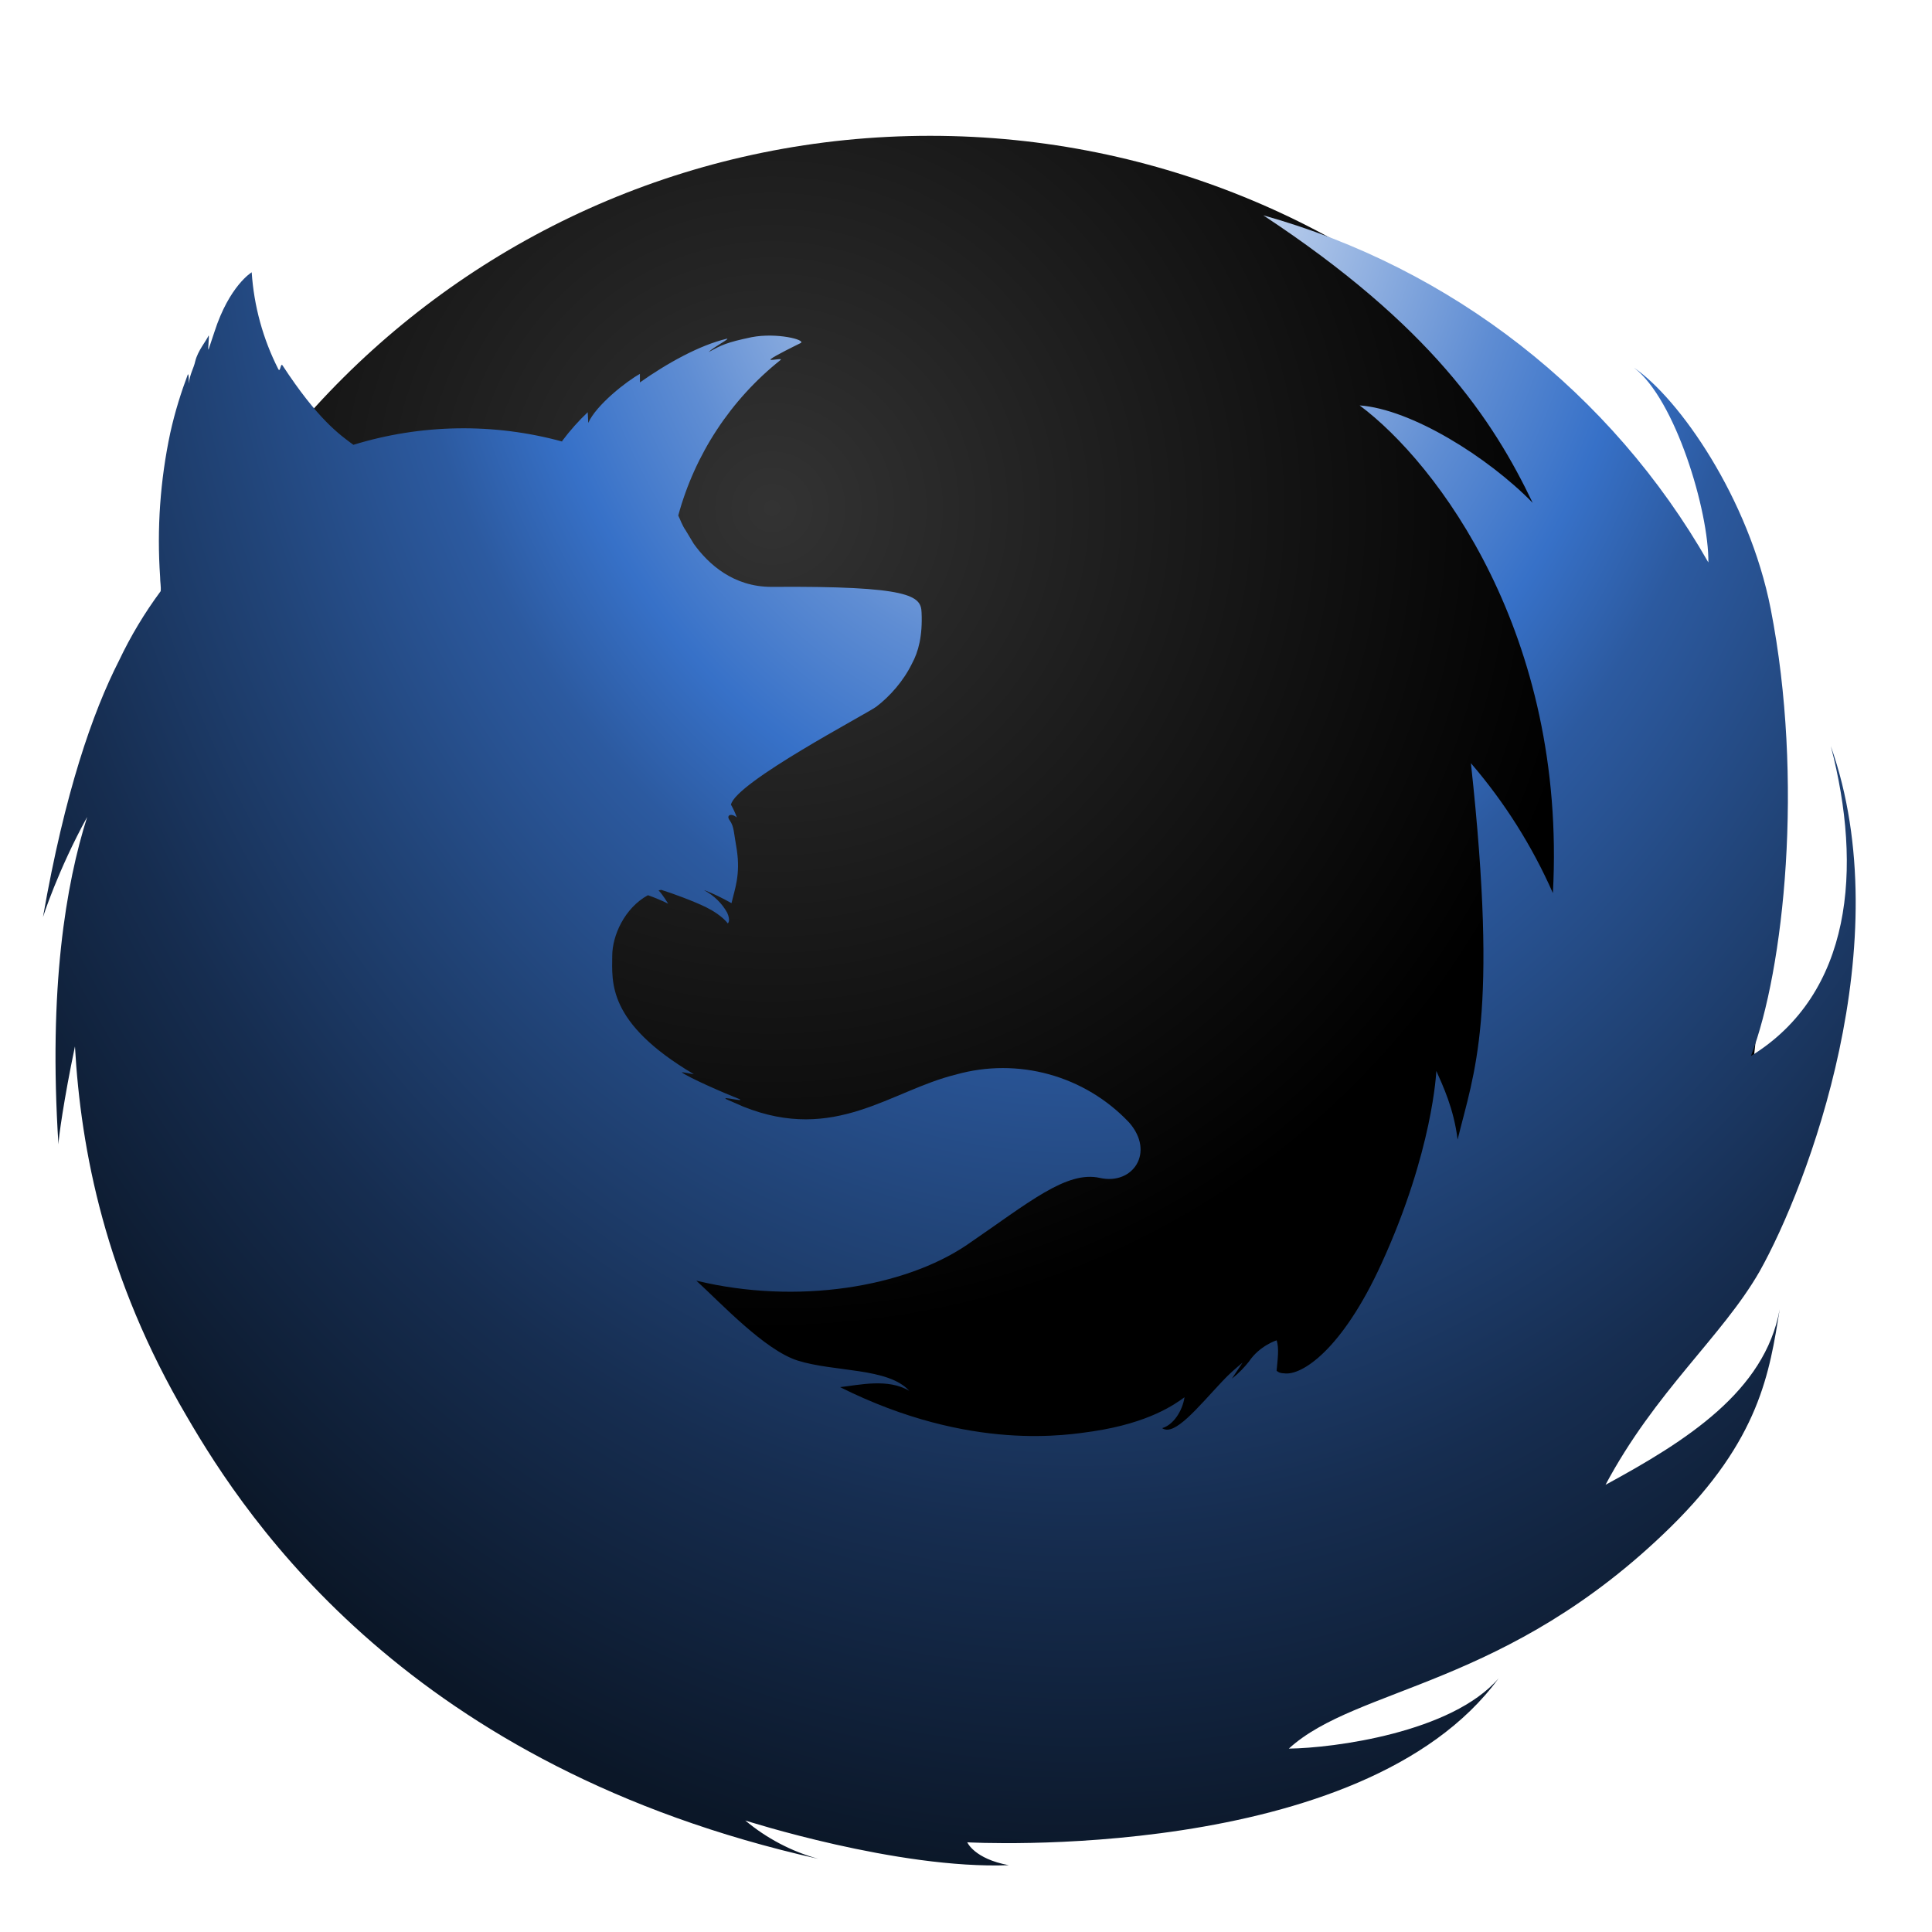
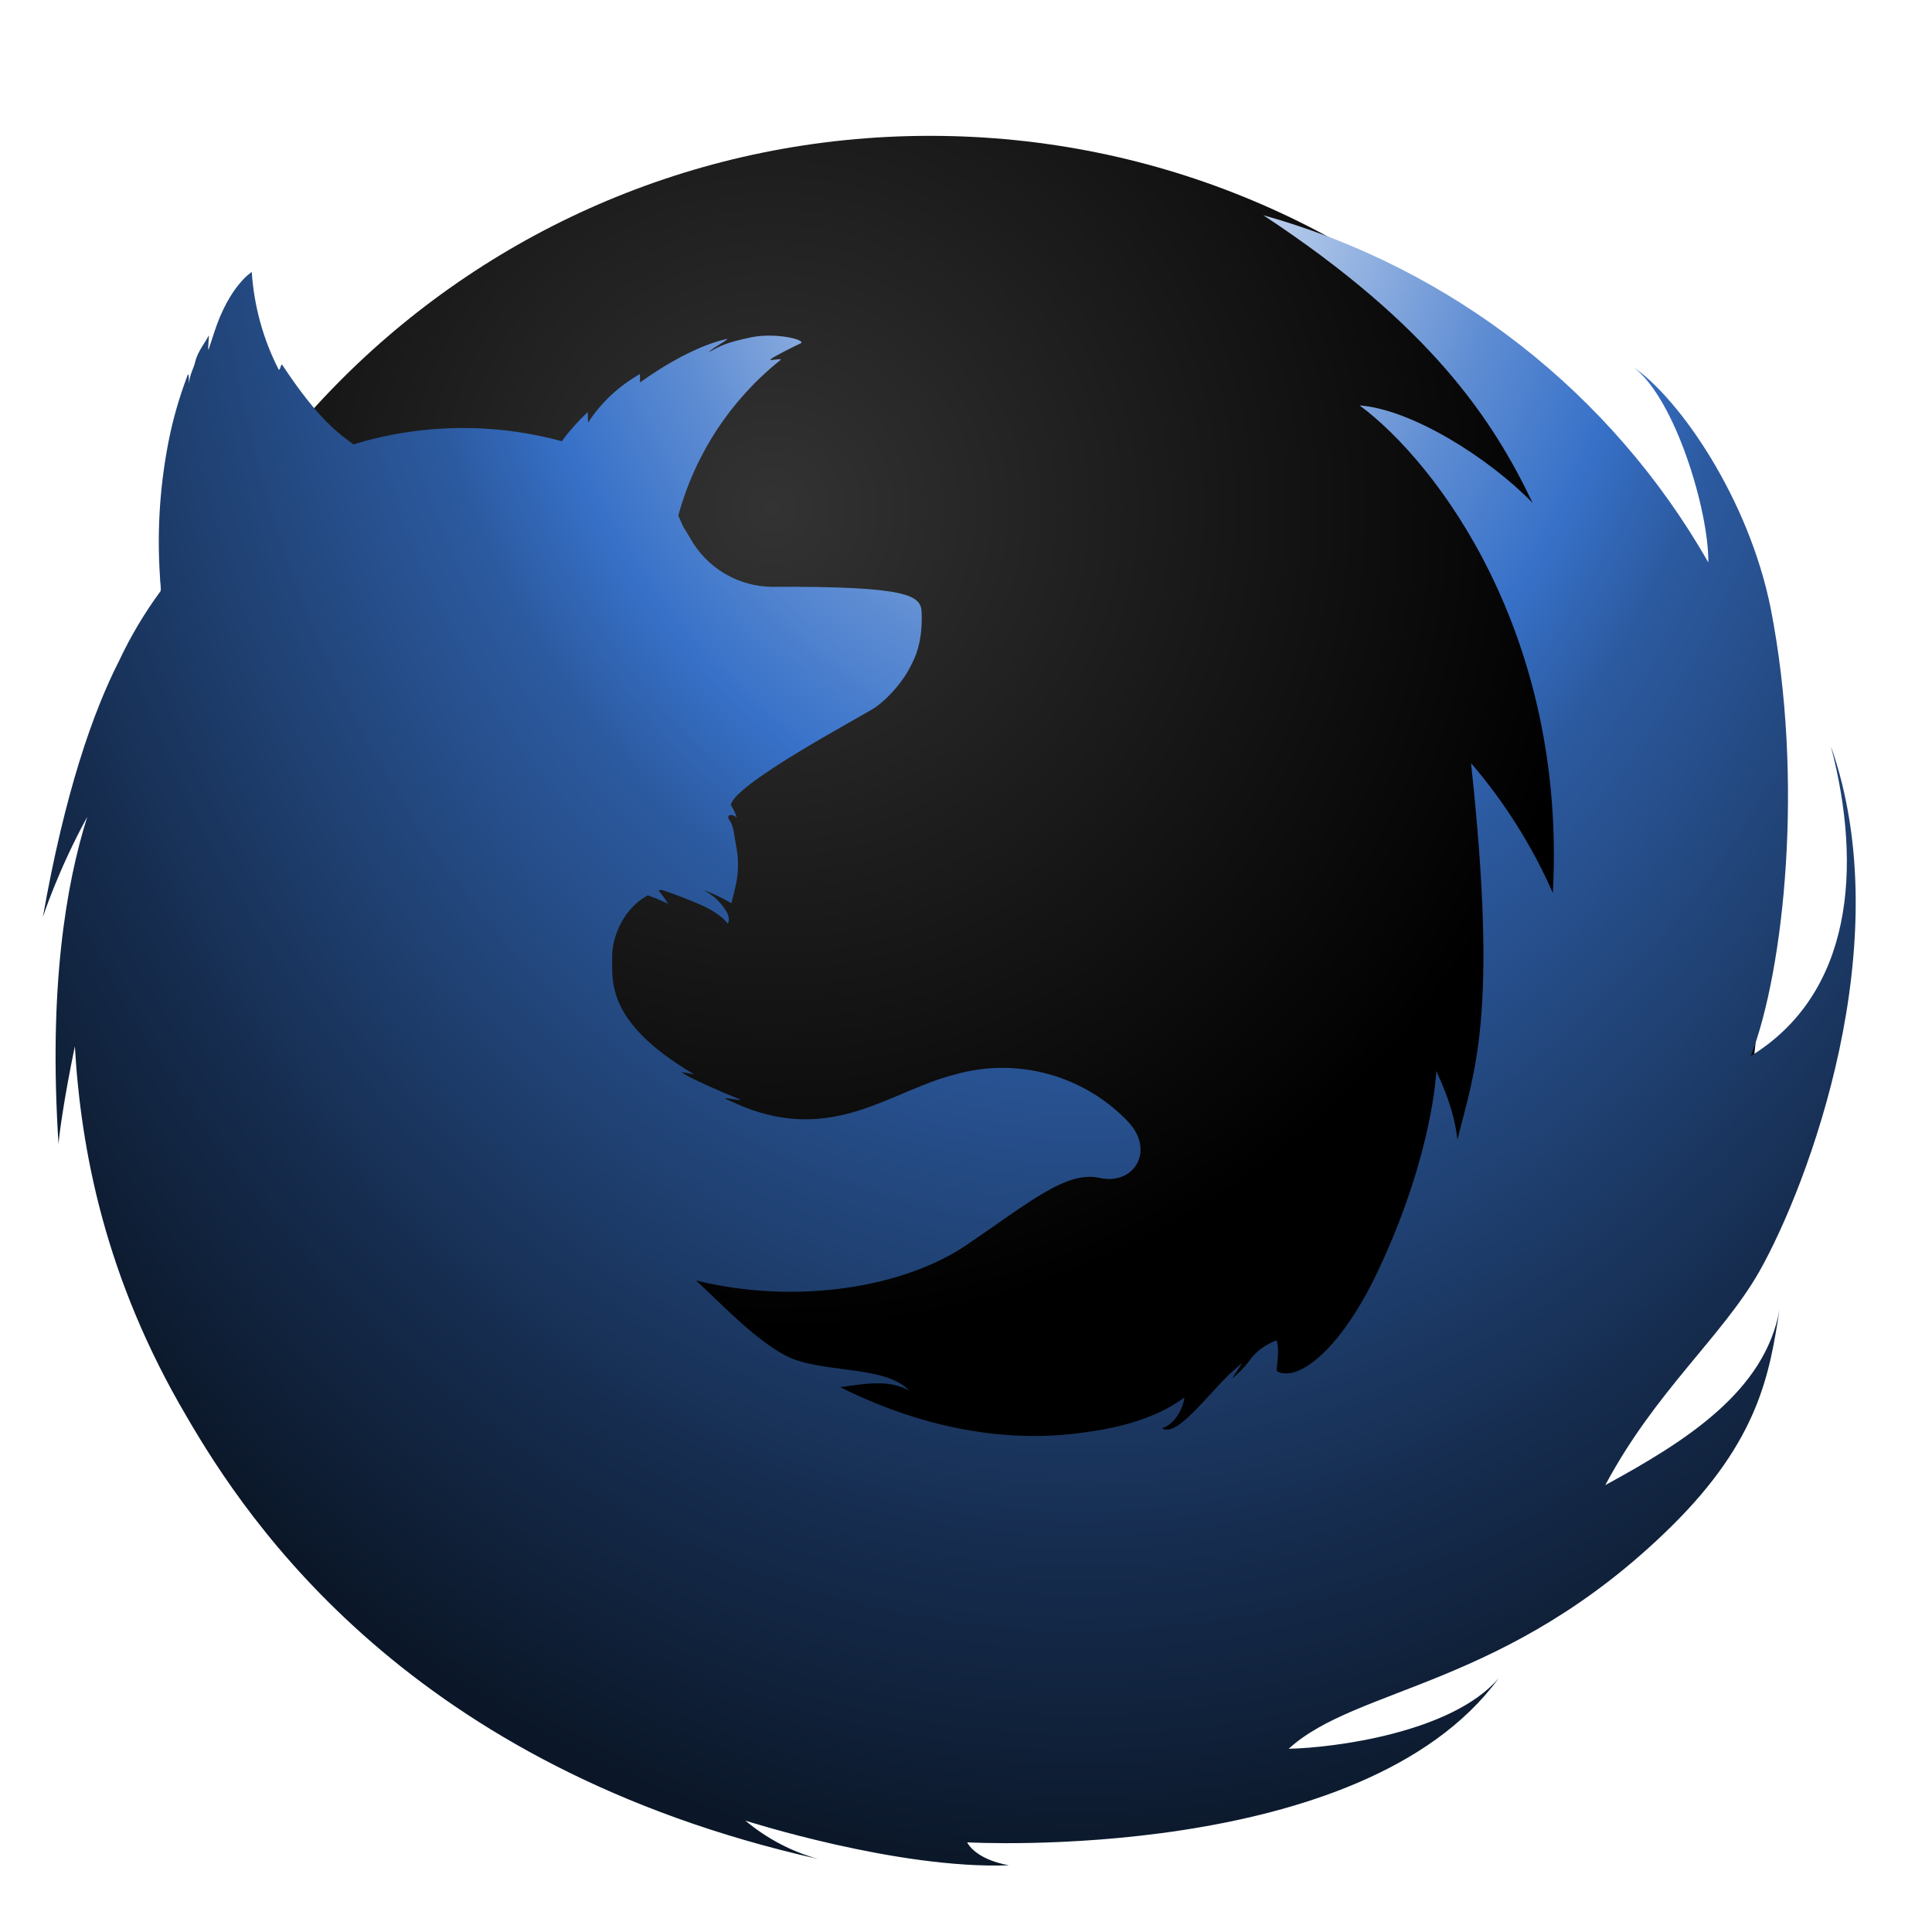
- <svg xmlns="http://www.w3.org/2000/svg" xmlns:xlink="http://www.w3.org/1999/xlink" width="64" height="64" version="1" id="svg31">
-   <defs id="defs25">
-     <linearGradient id="linearGradient848">
-       <stop style="stop-color:#ffffff;stop-opacity:1;" offset="0" id="stop844" />
-       <stop id="stop862" offset="0.172" style="stop-color:#afc6e9;stop-opacity:1" />
-       <stop id="stop860" offset="0.325" style="stop-color:#5f8dd3;stop-opacity:1" />
-       <stop id="stop858" offset="0.421" style="stop-color:#3771c8;stop-opacity:1" />
-       <stop id="stop856" offset="0.504" style="stop-color:#2c5aa0;stop-opacity:1" />
-       <stop id="stop854" offset="0.648" style="stop-color:#214478;stop-opacity:1" />
-       <stop id="stop852" offset="0.805" style="stop-color:#162d50;stop-opacity:1" />
-       <stop style="stop-color:#0b1728;stop-opacity:1" offset="1" id="stop846" />
-     </linearGradient>
-     <linearGradient id="linearGradient879">
-       <stop style="stop-color:#333333;stop-opacity:1" offset="0" id="stop875" />
-       <stop style="stop-color:#000000;stop-opacity:1" offset="1" id="stop877" />
+ <svg xmlns="http://www.w3.org/2000/svg" xmlns:xlink="http://www.w3.org/1999/xlink" width="64" height="64" version="1">
+   <defs>
+     <linearGradient id="d">
+       <stop offset="0" stop-color="#fff" />
+       <stop offset=".17" stop-color="#afc6e9" />
+       <stop offset=".32" stop-color="#5f8dd3" />
+       <stop offset=".42" stop-color="#3771c8" />
+       <stop offset=".5" stop-color="#2c5aa0" />
+       <stop offset=".65" stop-color="#214478" />
+       <stop offset=".81" stop-color="#162d50" />
+       <stop offset="1" stop-color="#0b1728" />
    </linearGradient>
    <linearGradient id="c">
-       <stop offset="0" stop-color="#fca" id="stop4" />
-       <stop offset=".78" stop-color="#f60" id="stop6" />
-       <stop offset="1" stop-color="#d45500" id="stop8" />
+       <stop offset="0" stop-color="#333" />
+       <stop offset="1" />
    </linearGradient>
    <linearGradient id="b">
-       <stop offset="0" stop-color="#666" id="stop11" />
-       <stop offset="1" id="stop13" />
+       <stop offset="0" stop-color="#fca" />
+       <stop offset=".78" stop-color="#f60" />
+       <stop offset="1" stop-color="#d45500" />
    </linearGradient>
    <linearGradient id="a">
-       <stop offset="0" stop-color="#ffe6d5" id="stop16" />
-       <stop stop-color="#f60" offset=".76" id="stop18" />
-       <stop offset="1" stop-color="#d45500" id="stop20" />
+       <stop offset="0" stop-color="#666" />
+       <stop offset="1" />
    </linearGradient>
-     <linearGradient xlink:href="#b" id="d" x1="10.76" y1="54.61" x2="11.16" y2="5.25" gradientUnits="userSpaceOnUse" />
-     <radialGradient xlink:href="#c" id="e" cx="32" cy="32.01" fx="32" fy="32.01" r="28" gradientTransform="matrix(1,0,0,1.036,120,-1.15)" gradientUnits="userSpaceOnUse" />
-     <radialGradient id="o" cx="241.3" cy="225.087" r="322.09" gradientTransform="matrix(0.1707208,0,0,-0.1674933,-5.382844,37.46801)" gradientUnits="userSpaceOnUse" fx="241.3" fy="225.087">
-       <stop stop-color="#fff" offset=".12" id="stop94" />
-       <stop stop-color="#FFFFFD" offset=".12" id="stop96" />
-       <stop stop-color="#FFE953" offset=".25" id="stop98" />
-       <stop stop-color="#FFE447" offset=".29" id="stop100" />
-       <stop stop-color="#F9D61E" offset=".35" id="stop102" />
-       <stop stop-color="#F2C500" offset=".41" id="stop104" />
-       <stop stop-color="#ECA300" offset=".47" id="stop106" />
-       <stop stop-color="#E67D00" offset=".55" id="stop108" />
-       <stop stop-color="#DE510E" offset=".76" id="stop110" />
-       <stop stop-color="#C8331A" offset=".9" id="stop112" />
-       <stop stop-color="#B6151E" offset="1" id="stop114" />
-     </radialGradient>
-     <radialGradient xlink:href="#linearGradient879" id="radialGradient881" cx="25.576" cy="16.749" fx="25.576" fy="16.749" r="27.476" gradientTransform="matrix(1,0,0,0.9944238,0,0.1774421)" gradientUnits="userSpaceOnUse" />
-     <radialGradient xlink:href="#linearGradient848" id="radialGradient850" cx="35.807" cy="0.098" fx="35.807" fy="0.098" r="30.024" gradientTransform="matrix(9.1443425e-8,1.969181,-1.52055,6.8368643e-8,35.95596,-67.33072)" gradientUnits="userSpaceOnUse" />
+     <radialGradient xlink:href="#c" id="e" cx="25.58" cy="16.75" fx="25.58" fy="16.75" r="27.48" gradientTransform="matrix(1 0 0 .99442 0 .18)" gradientUnits="userSpaceOnUse" />
+     <radialGradient xlink:href="#d" id="f" cx="35.81" cy=".1" fx="35.81" fy=".1" r="30.02" gradientTransform="matrix(0 1.96918 -1.52055 0 35.96 -67.33)" gradientUnits="userSpaceOnUse" />
  </defs>
-   <ellipse style="opacity:1;fill:url(#radialGradient881);fill-opacity:1;stroke:none;stroke-width:0.859;stroke-opacity:0.318" id="path873" cx="30.81" cy="31.822" rx="27.476" ry="27.323" />
-   <path d="m 53.17,49.214 c 1.658,-3.122 3.88,-4.938 5.115,-7.09 1.605,-2.857 4.656,-10.917 2.363,-17.407 1.058,4.056 0.705,8.201 -2.645,10.264 1.093,-2.857 1.764,-9.136 0.653,-14.815 -0.723,-3.668 -3.033,-6.966 -4.533,-7.989 1.376,1.041 2.487,4.762 2.469,6.455 A 24.603,24.603 0 0 0 41.848,7.133 c 5.538,3.651 7.601,6.755 8.924,9.524 -1.481,-1.517 -4.021,-3.104 -5.732,-3.227 2.557,1.905 6.861,7.584 6.402,16.155 a 17.284,17.284 0 0 0 -2.716,-4.303 c 0.917,8.43 0.106,10.229 -0.441,12.469 -0.123,-1.023 -0.494,-1.799 -0.705,-2.275 0,0 -0.106,2.645 -1.817,6.384 -1.305,2.857 -2.645,3.721 -3.227,3.633 -0.176,0 -0.247,-0.088 -0.247,-0.088 0.035,-0.37 0.088,-0.758 0,-1.005 0,0 -0.564,0.176 -0.917,0.705 -0.141,0.176 -0.317,0.37 -0.564,0.564 l 0.353,-0.529 c -0.212,0.176 -0.441,0.37 -0.67,0.617 -0.829,0.882 -1.587,1.834 -1.993,1.552 0.37,-0.106 0.67,-0.564 0.741,-1.023 -0.317,0.229 -1.164,0.847 -3.033,1.129 -0.776,0.106 -4.039,0.705 -8.377,-1.464 0.635,-0.071 1.587,-0.3 2.293,0.123 -0.705,-0.776 -2.469,-0.617 -3.704,-1.005 -1.093,-0.353 -2.522,-1.887 -3.351,-2.645 3.351,0.811 6.896,0.212 8.959,-1.182 2.063,-1.411 3.298,-2.469 4.409,-2.222 1.093,0.247 1.834,-0.847 0.97,-1.834 a 5.749,5.749 0 0 0 -5.749,-1.587 c -2.152,0.529 -4.003,2.275 -7.037,1.058 l -0.564,-0.247 c -0.176,-0.106 0.635,0.106 0.441,0 -0.582,-0.229 -1.658,-0.705 -1.905,-0.882 -0.053,-0.035 0.423,0.071 0.388,0.053 -2.892,-1.711 -2.698,-3.069 -2.698,-3.915 0,-0.67 0.406,-1.587 1.182,-2.011 0.406,0.141 0.67,0.282 0.67,0.282 0,0 -0.176,-0.3 -0.317,-0.441 l 0.088,-0.018 c 0.353,0.106 1.111,0.388 1.499,0.582 0.529,0.265 0.705,0.529 0.705,0.529 0,0 0.106,-0.071 -0.018,-0.353 a 1.869,1.869 0 0 0 -0.758,-0.741 h 0.018 c 0.282,0.106 0.564,0.247 0.882,0.423 0.106,-0.459 0.3,-0.935 0.176,-1.764 -0.106,-0.6 -0.088,-0.758 -0.229,-0.97 -0.141,-0.176 0.035,-0.265 0.229,-0.106 a 2.645,2.645 0 0 0 -0.194,-0.423 c 0.159,-0.741 4.48,-2.998 4.815,-3.245 0.441,-0.335 0.899,-0.847 1.182,-1.429 0.212,-0.388 0.353,-0.917 0.317,-1.693 -0.018,-0.547 -0.353,-0.882 -4.973,-0.847 -1.252,0 -2.081,-0.741 -2.575,-1.429 l -0.265,-0.441 c -0.123,-0.176 -0.176,-0.353 -0.247,-0.494 a 9.912,9.912 0 0 1 3.386,-5.15 c 0.106,-0.088 -0.423,0.053 -0.317,-0.035 0.123,-0.106 0.847,-0.459 0.988,-0.529 0.176,-0.106 -0.794,-0.353 -1.623,-0.194 -0.847,0.176 -1.005,0.265 -1.429,0.494 0.176,-0.176 0.741,-0.459 0.6,-0.441 -0.899,0.212 -1.975,0.811 -2.875,1.446 v -0.282 c -0.423,0.229 -1.446,1.023 -1.711,1.623 l -0.018,-0.353 c -0.3,0.282 -0.582,0.6 -0.847,0.952 v 0.018 A 12.416,12.416 0 0 0 11.707,14.735 c -0.459,-0.335 -1.182,-0.847 -2.346,-2.628 -0.071,-0.106 -0.071,0.247 -0.141,0.123 A 8.289,8.289 0 0 1 8.338,9.02 c 0,0 -0.741,0.441 -1.235,1.975 l -0.194,0.582 c -0.035,0.035 0.035,-0.494 0,-0.459 -0.088,0.194 -0.353,0.494 -0.441,0.847 -0.053,0.247 -0.176,0.406 -0.212,0.741 0,-0.071 0,-0.353 -0.035,-0.3 -0.212,0.564 -0.423,1.217 -0.582,1.94 a 17.196,17.196 0 0 0 -0.335,4.762 c 0,0.176 0.035,0.335 0.018,0.476 a 13.756,13.756 0 0 0 -1.376,2.293 c -0.882,1.728 -1.799,4.374 -2.522,8.501 0,0 0.494,-1.552 1.464,-3.316 -0.705,2.222 -1.287,5.661 -0.952,10.846 0,-0.176 0.176,-1.481 0.547,-3.245 0.194,3.439 1.005,7.672 3.704,12.257 2.028,3.492 7.407,11.622 20.917,14.656 a 6.455,6.455 0 0 1 -2.416,-1.27 c 0,0 5.044,1.623 8.73,1.481 -1.146,-0.212 -1.376,-0.758 -1.376,-0.758 0,0 13.086,0.741 17.601,-5.432 -1.552,1.799 -5.467,2.31 -6.949,2.328 2.257,-2.063 7.231,-2.028 12.645,-7.337 2.963,-2.91 3.28,-5.132 3.615,-7.213 -0.494,2.716 -3.086,4.356 -5.785,5.82 z" id="path325" style="fill:url(#radialGradient850);stroke-width:1.764;fill-opacity:1" />
+   <ellipse cx="30.81" cy="31.82" rx="27.48" ry="27.32" fill="url(#e)" />
+   <path d="M53.17 49.21c1.66-3.12 3.88-4.93 5.11-7.09 1.61-2.85 4.66-10.91 2.37-17.4 1.06 4.05.7 8.2-2.65 10.26 1.1-2.86 1.77-9.13.66-14.81-.73-3.67-3.04-6.97-4.54-8 1.38 1.05 2.49 4.77 2.47 6.46a24.6 24.6 0 0 0-14.74-11.5c5.54 3.65 7.6 6.76 8.92 9.53-1.48-1.52-4.02-3.1-5.73-3.23 2.56 1.9 6.86 7.58 6.4 16.15a17.28 17.28 0 0 0-2.71-4.3c.91 8.43.1 10.23-.45 12.47-.12-1.02-.49-1.8-.7-2.27 0 0-.1 2.64-1.82 6.38-1.3 2.86-2.64 3.72-3.22 3.63-.18 0-.25-.09-.25-.09.03-.37.09-.75 0-1 0 0-.57.18-.92.7a3.4 3.4 0 0 1-.56.57l.35-.53c-.21.18-.44.37-.67.62-.83.88-1.59 1.83-2 1.55.38-.1.68-.57.75-1.02-.32.23-1.17.84-3.04 1.12-.77.11-4.03.71-8.37-1.46.63-.07 1.58-.3 2.29.12-.7-.77-2.47-.61-3.7-1-1.1-.35-2.53-1.89-3.36-2.65 3.36.82 6.9.22 8.96-1.18 2.07-1.4 3.3-2.47 4.41-2.22 1.1.25 1.84-.85.97-1.83a5.75 5.75 0 0 0-5.75-1.6c-2.15.54-4 2.28-7.03 1.07l-.57-.25c-.17-.1.64.1.44 0-.58-.23-1.65-.7-1.9-.88-.05-.04.42.07.39.05-2.9-1.71-2.7-3.07-2.7-3.91 0-.67.4-1.6 1.18-2.01.4.14.67.28.67.28s-.18-.3-.32-.44l.1-.02c.34.1 1.1.39 1.49.58.53.27.7.53.7.53s.11-.07-.01-.35a1.87 1.87 0 0 0-.76-.74h.02c.28.1.56.24.88.42.1-.46.3-.94.18-1.76-.11-.6-.1-.76-.23-.97-.15-.18.03-.27.23-.11a2.65 2.65 0 0 0-.2-.42c.16-.74 4.48-3 4.82-3.25.44-.33.9-.84 1.18-1.43.2-.38.35-.91.32-1.69-.02-.55-.36-.88-4.98-.85a3.14 3.14 0 0 1-2.57-1.42l-.27-.45c-.12-.17-.17-.35-.24-.49a9.91 9.91 0 0 1 3.38-5.15c.1-.09-.42.05-.32-.03.13-.11.85-.46 1-.53.17-.11-.8-.36-1.63-.2-.85.18-1 .27-1.43.5.18-.18.74-.46.6-.44-.9.2-1.98.8-2.87 1.44v-.28A4.96 4.96 0 0 0 19.48 14l-.01-.35c-.3.28-.59.6-.85.95v.02a12.42 12.42 0 0 0-6.91.1c-.46-.33-1.18-.84-2.35-2.62-.07-.1-.07.24-.14.12a8.29 8.29 0 0 1-.88-3.21S7.6 9.46 7.1 11l-.19.58c-.04.03.03-.5 0-.46-.09.2-.35.5-.44.85-.05.24-.18.4-.21.74 0-.07 0-.36-.04-.3-.21.56-.42 1.21-.58 1.94a17.2 17.2 0 0 0-.34 4.76c0 .17.04.33.02.47a13.76 13.76 0 0 0-1.37 2.3c-.88 1.73-1.8 4.37-2.53 8.5 0 0 .5-1.55 1.47-3.32-.7 2.22-1.29 5.66-.95 10.85 0-.18.17-1.48.54-3.25.2 3.44 1 7.68 3.7 12.26 2.03 3.5 7.41 11.62 20.92 14.66a6.45 6.45 0 0 1-2.41-1.27s5.04 1.62 8.73 1.48c-1.15-.21-1.38-.76-1.38-.76s13.09.74 17.6-5.43c-1.55 1.8-5.46 2.3-6.95 2.33 2.26-2.07 7.24-2.03 12.65-7.34 2.96-2.91 3.28-5.13 3.61-7.21-.49 2.71-3.08 4.35-5.78 5.82z" fill="url(#f)" />
</svg>
